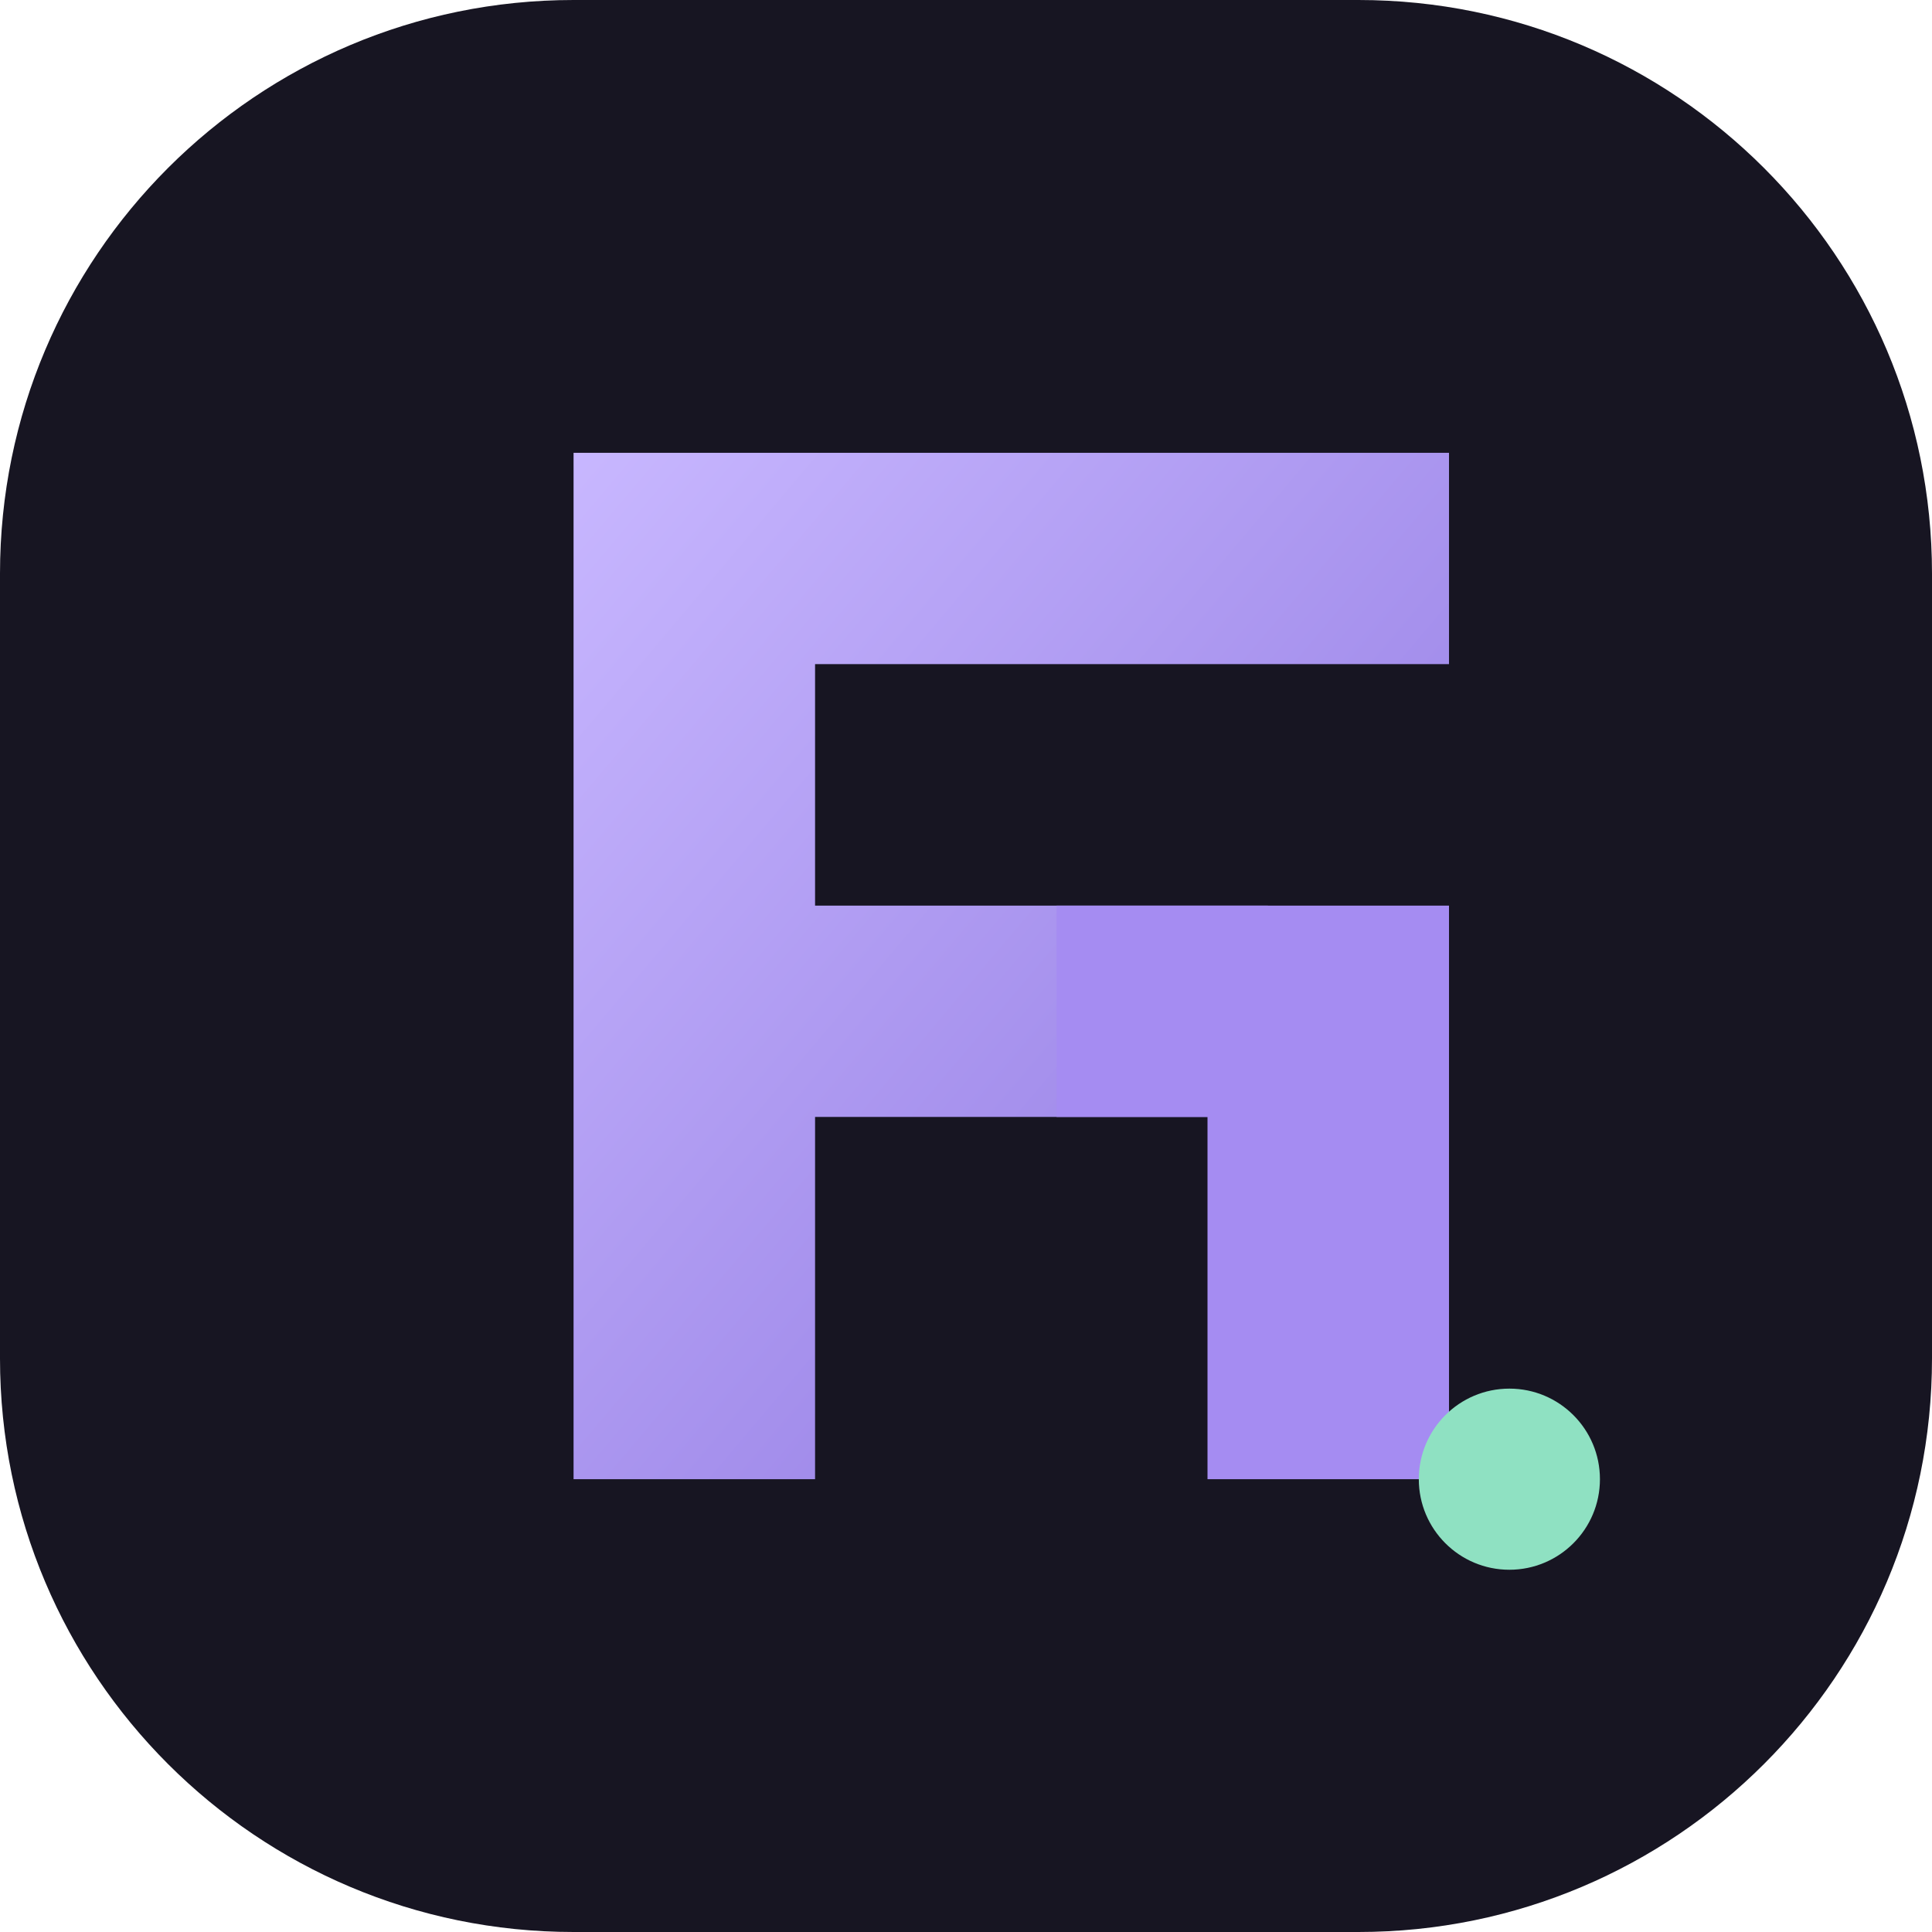
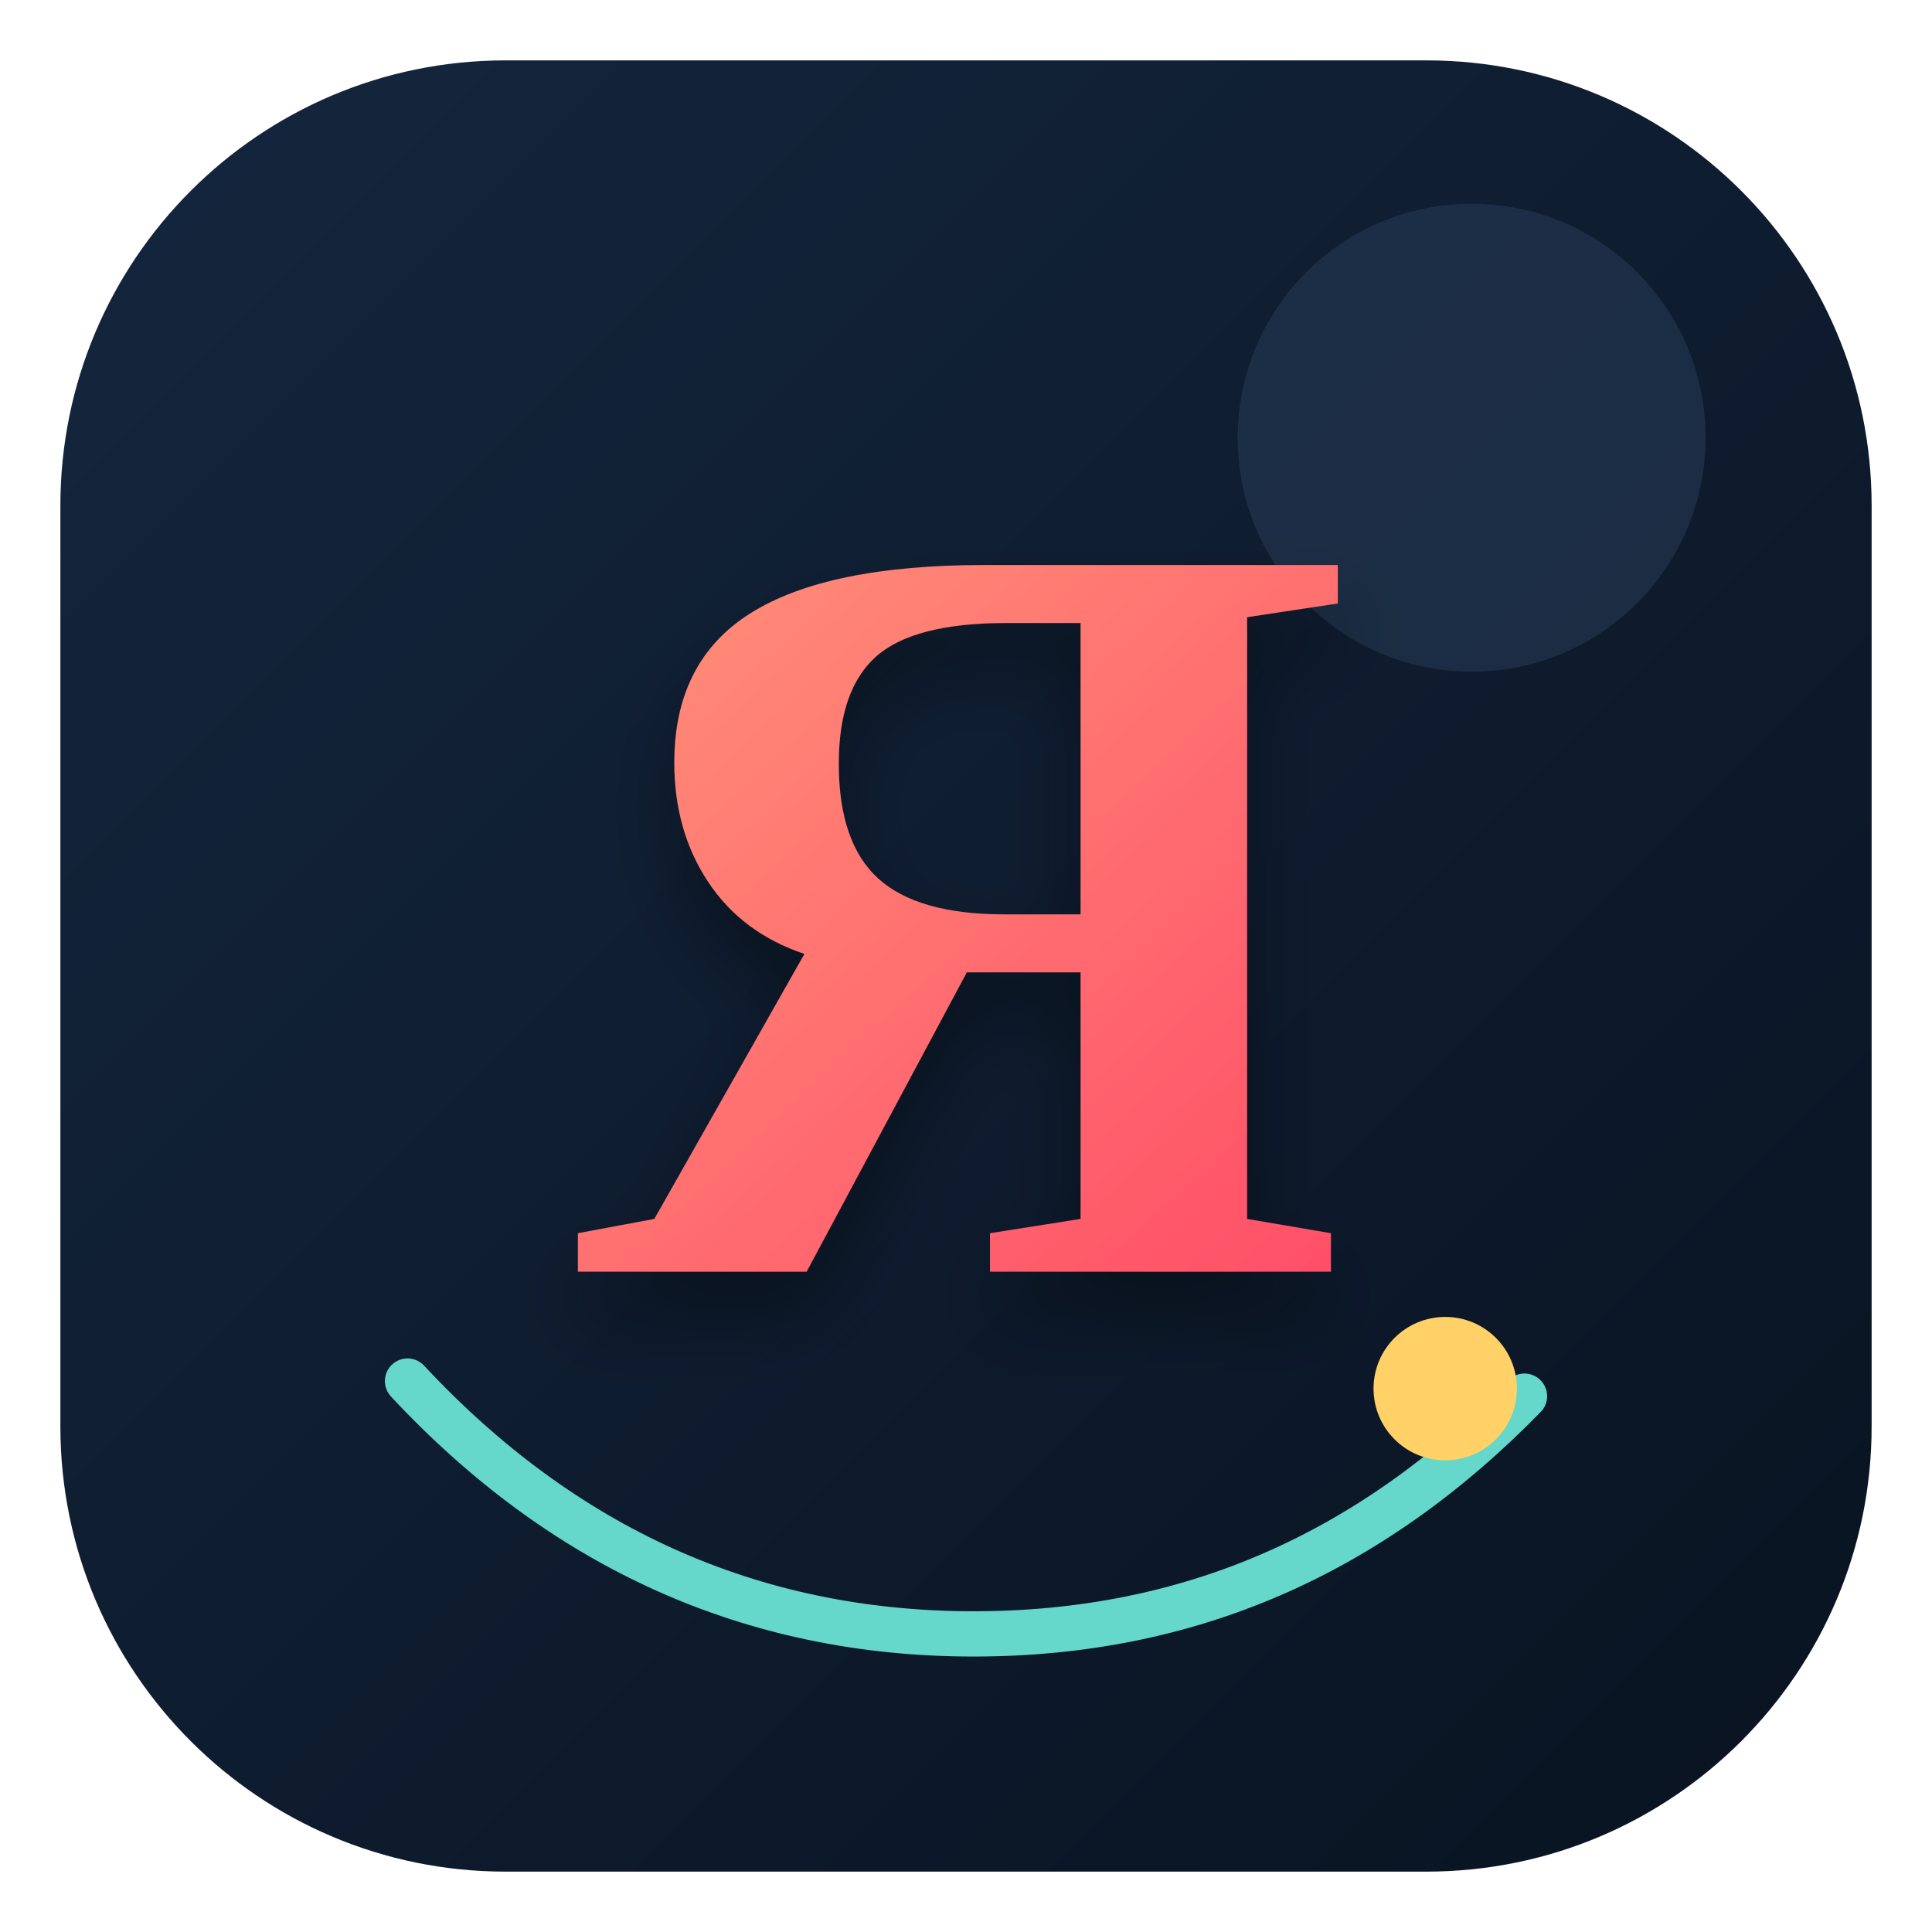
- <svg xmlns="http://www.w3.org/2000/svg" viewBox="0 0 64 64">
+ <svg xmlns="http://www.w3.org/2000/svg" width="512" height="512" viewBox="0 0 512 512">
  <defs>
-     <linearGradient id="paper" x1="0" y1="0" x2="1" y2="1">
-       <stop stop-color="#c8b7ff" />
-       <stop offset="1" stop-color="#8c74df" />
+     <linearGradient id="bg" x1="0" y1="0" x2="1" y2="1">
+       <stop stop-color="#14263e" />
+       <stop offset="1" stop-color="#091321" />
    </linearGradient>
+     <linearGradient id="mark" x1="0" y1="0" x2="1" y2="1">
+       <stop stop-color="#ff9179" />
+       <stop offset="1" stop-color="#ff4f68" />
+     </linearGradient>
+     <filter id="shadow" x="-30%" y="-30%" width="160%" height="160%">
+       <feDropShadow dx="0" dy="12" stdDeviation="10" flood-color="#020712" flood-opacity=".35" />
+     </filter>
  </defs>
-   <rect width="64" height="64" rx="19" fill="#171522" />
-   <path d="M19 15h29v7H27v8h15v7H27v12h-8V15z" fill="url(#paper)" />
-   <path d="M35 30h13v19h-8V37h-5z" fill="#a58cf2" />
-   <circle cx="50" cy="49" r="3" fill="#8fe1c2" />
+   <rect x="16" y="16" width="480" height="480" rx="118" fill="url(#bg)" />
+   <circle cx="390" cy="116" r="62" fill="#263b55" opacity=".55" />
+   <path d="M108 366c41 44 91 67 150 67 57 0 105-21 146-63" fill="none" stroke="#65d7cb" stroke-width="12" stroke-linecap="round" />
+   <g filter="url(#shadow)">
+     <text x="256" y="337" text-anchor="middle" font-family="Georgia, 'Times New Roman', serif" font-size="286" font-weight="700" fill="url(#mark)">Я</text>
+   </g>
+   <circle cx="383" cy="368" r="19" fill="#ffd166" />
</svg>
